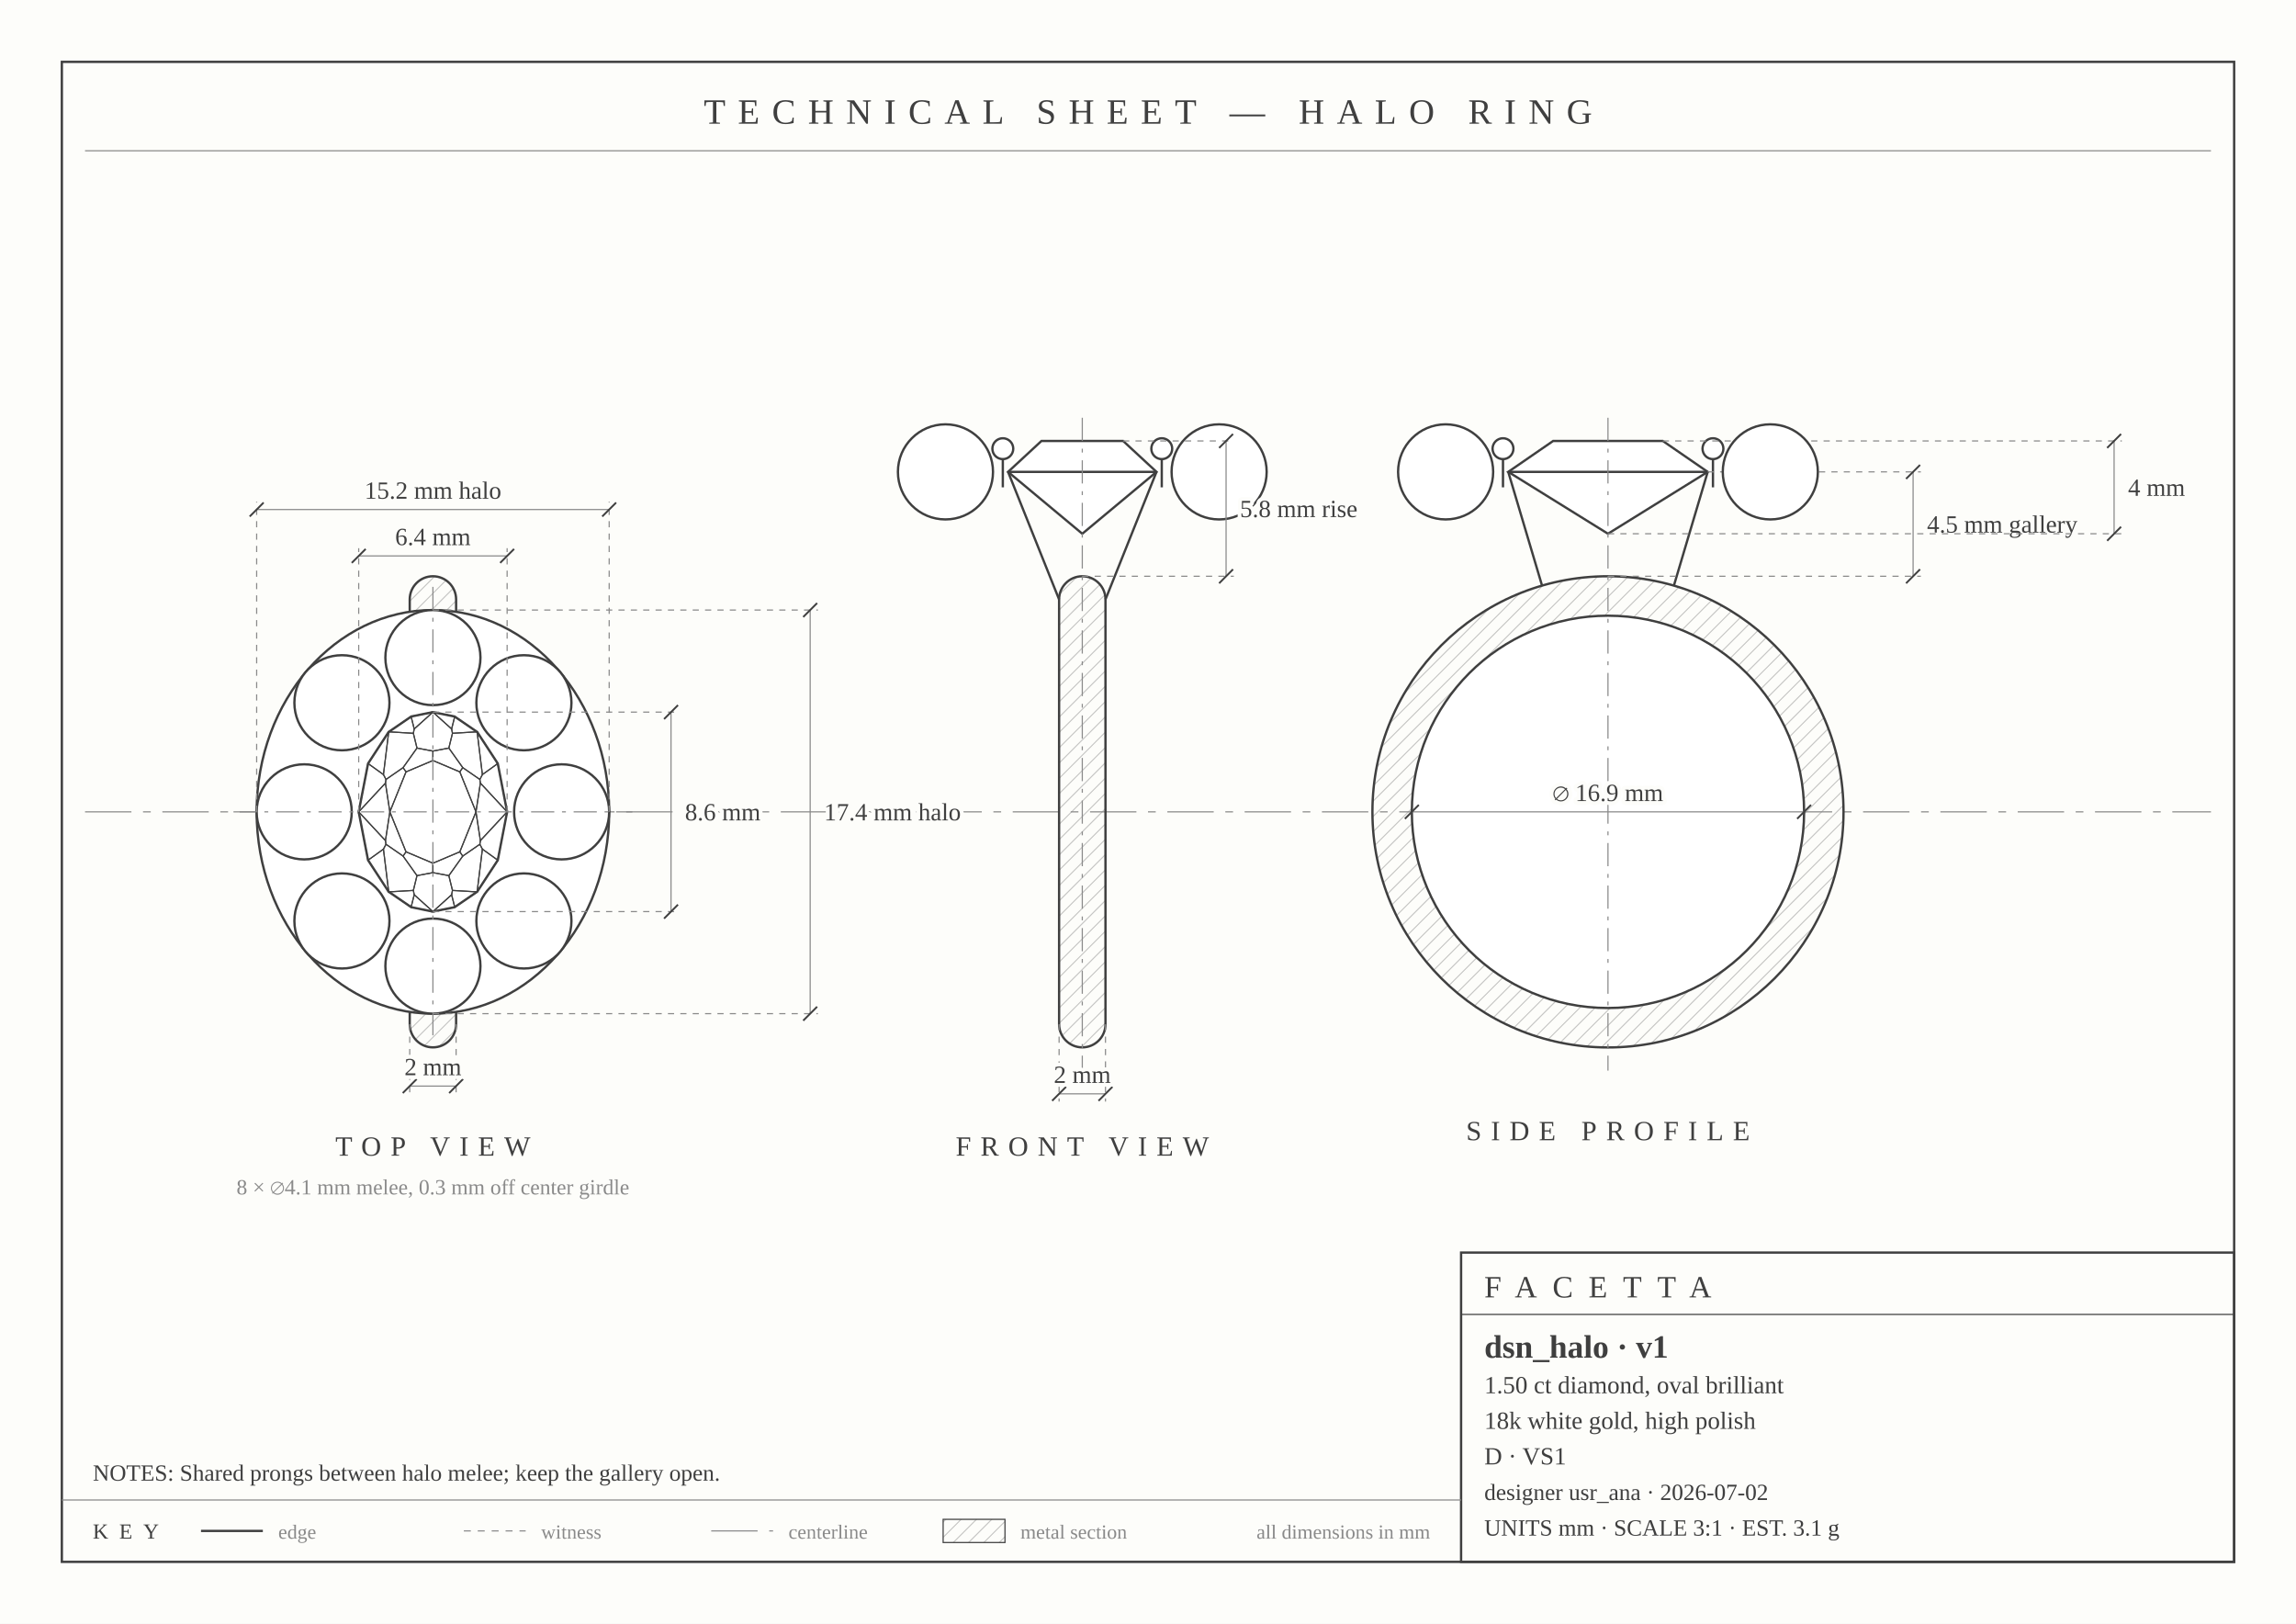
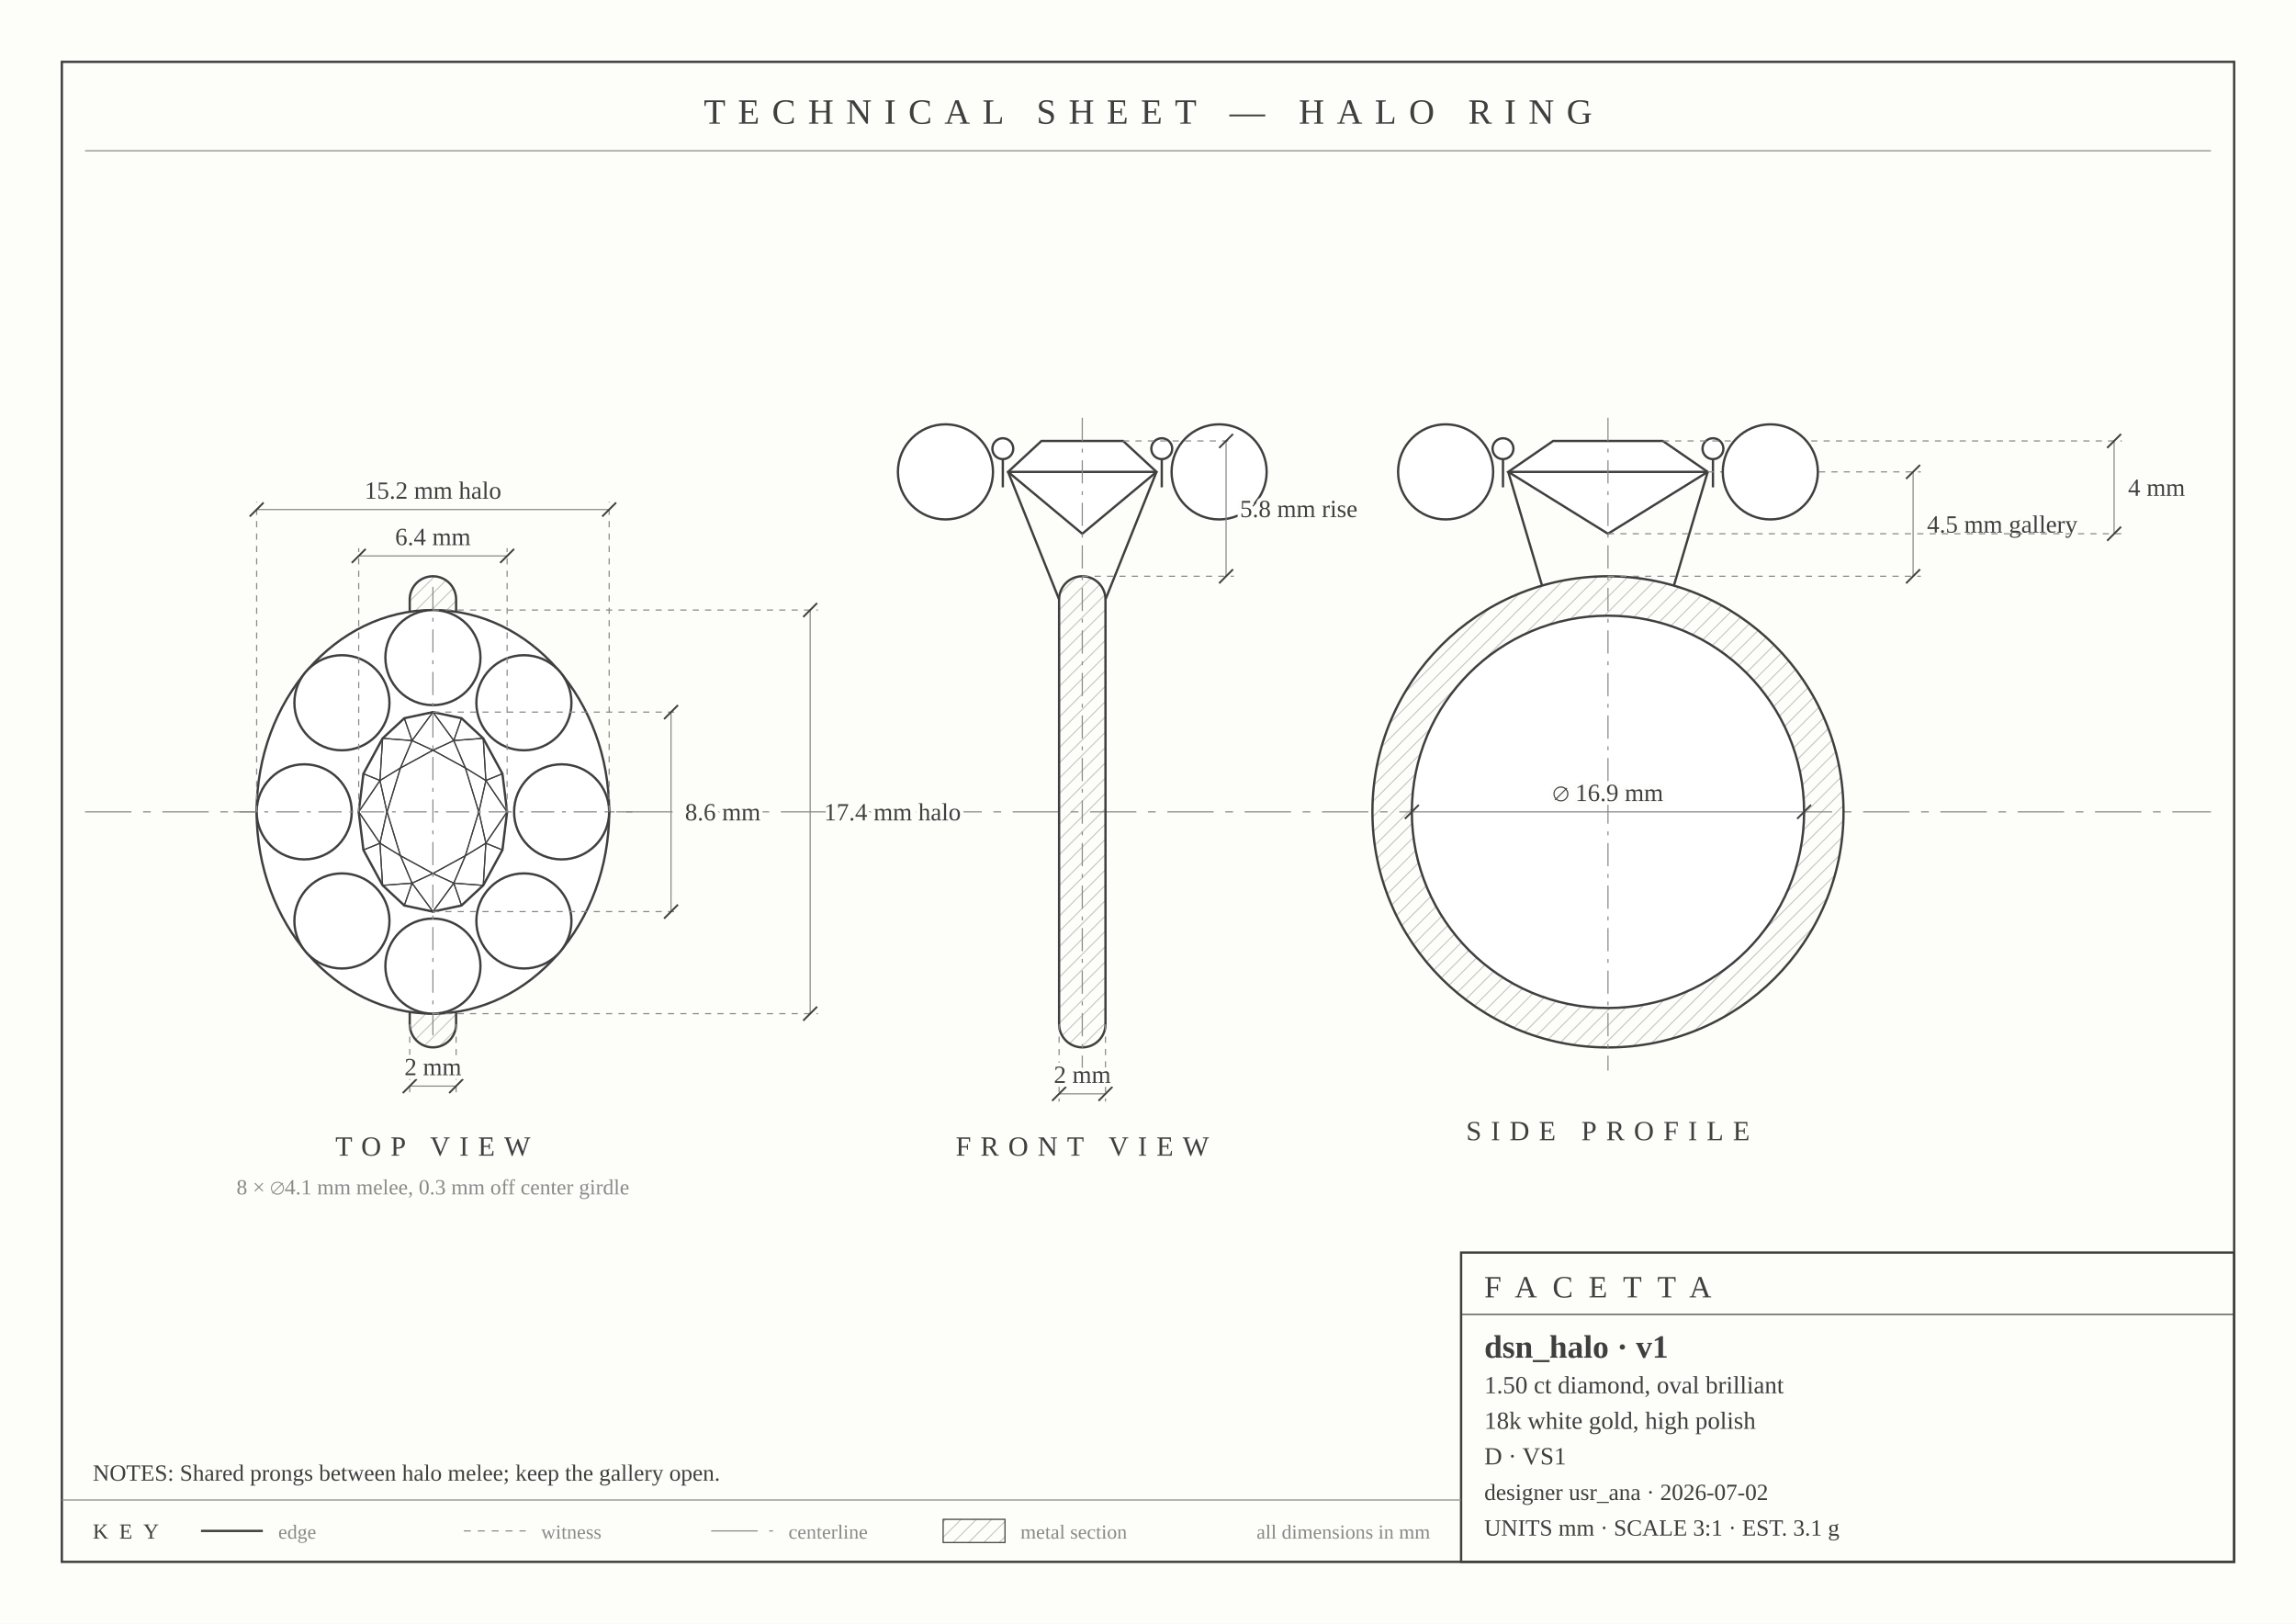
<svg xmlns="http://www.w3.org/2000/svg" viewBox="0 0 297 210" width="297mm" height="210mm" font-family="Georgia, 'Times New Roman', serif">
  <defs>
    <pattern id="hatch" width="1.4" height="1.4" patternTransform="rotate(45)" patternUnits="userSpaceOnUse">
      <line x1="0" y1="0" x2="0" y2="1.4" stroke="#8a8a8a" stroke-width="0.12" />
    </pattern>
  </defs>
  <rect x="0" y="0" width="297" height="210" fill="#fdfdfa" />
  <rect x="8" y="8" width="281" height="194" fill="none" stroke="#3f3f3f" stroke-width="0.3" />
  <text x="148.50" y="16.00" font-family="Georgia, 'Times New Roman', serif" font-size="4.6" fill="#3f3f3f" text-anchor="middle" letter-spacing="1.6">TECHNICAL SHEET — HALO RING</text>
  <line x1="11.00" y1="19.50" x2="286.00" y2="19.50" stroke="#8a8a8a" stroke-width="0.15" />
  <line x1="11.00" y1="105.00" x2="286.00" y2="105.00" stroke="#8a8a8a" stroke-width="0.15" stroke-dasharray="6 1.5 1 1.5" />
  <rect x="53.00" y="74.53" width="6.00" height="60.93" rx="3.00" fill="url(#hatch)" stroke="#3f3f3f" stroke-width="0.3" />
  <ellipse cx="56.00" cy="105.00" rx="22.80" ry="26.10" fill="#ffffff" stroke="#3f3f3f" stroke-width="0.3" />
  <circle cx="56.00" cy="85.05" r="6.15" fill="#ffffff" stroke="#3f3f3f" stroke-width="0.3" />
  <circle cx="67.77" cy="90.89" r="6.15" fill="#ffffff" stroke="#3f3f3f" stroke-width="0.3" />
  <circle cx="72.65" cy="105.00" r="6.15" fill="#ffffff" stroke="#3f3f3f" stroke-width="0.3" />
  <circle cx="67.77" cy="119.11" r="6.15" fill="#ffffff" stroke="#3f3f3f" stroke-width="0.3" />
  <circle cx="56.00" cy="124.95" r="6.15" fill="#ffffff" stroke="#3f3f3f" stroke-width="0.3" />
  <circle cx="44.23" cy="119.11" r="6.15" fill="#ffffff" stroke="#3f3f3f" stroke-width="0.3" />
  <circle cx="39.35" cy="105.00" r="6.15" fill="#ffffff" stroke="#3f3f3f" stroke-width="0.3" />
  <circle cx="44.23" cy="90.89" r="6.15" fill="#ffffff" stroke="#3f3f3f" stroke-width="0.3" />
-   <polygon points="46.40,105.00 47.61,98.75 50.28,94.66 50.30,94.65 53.18,92.68 53.19,92.67 56.00,92.10 56.00,92.10 56.00,92.10 58.81,92.67 58.82,92.68 61.70,94.65 61.72,94.66 64.39,98.75 65.60,105.00 64.39,111.25 61.72,115.34 61.70,115.35 58.82,117.32 58.81,117.33 56.00,117.90 56.00,117.90 56.00,117.90 53.19,117.33 53.18,117.32 50.30,115.35 50.28,115.34 47.61,111.25" fill="#ffffff" stroke="#3f3f3f" stroke-width="0.3" />
-   <polygon points="58.53,94.84 58.06,96.75 56.00,97.14 53.94,96.75 53.47,94.84 53.58,94.28 56.00,92.10 58.42,94.28" fill="none" stroke="#3f3f3f" stroke-width="0.15" />
-   <polygon points="61.72,94.66 61.72,94.66 62.40,100.18 62.07,100.81 59.86,99.28 58.06,96.75 58.53,94.84 61.70,94.65" fill="none" stroke="#3f3f3f" stroke-width="0.15" />
-   <polygon points="65.60,105.00 65.60,105.00 65.60,105.00 62.14,108.72 61.57,105.00 62.14,101.28" fill="none" stroke="#3f3f3f" stroke-width="0.15" />
-   <polygon points="62.07,109.19 62.40,109.82 61.72,115.34 61.72,115.34 61.70,115.35 58.53,115.16 58.06,113.25 59.86,110.72" fill="none" stroke="#3f3f3f" stroke-width="0.15" />
-   <polygon points="58.06,113.25 58.53,115.16 58.42,115.72 56.00,117.90 53.58,115.72 53.47,115.16 53.94,113.25 56.00,112.86" fill="none" stroke="#3f3f3f" stroke-width="0.15" />
-   <polygon points="53.94,113.25 53.47,115.16 50.30,115.35 50.28,115.34 50.28,115.34 49.60,109.82 49.93,109.19 52.14,110.72" fill="none" stroke="#3f3f3f" stroke-width="0.15" />
-   <polygon points="49.86,108.72 46.40,105.00 46.40,105.00 46.40,105.00 49.86,101.28 50.43,105.00" fill="none" stroke="#3f3f3f" stroke-width="0.15" />
-   <polygon points="53.47,94.84 53.94,96.75 52.14,99.28 49.93,100.81 49.60,100.18 50.28,94.66 50.28,94.66 50.30,94.65" fill="none" stroke="#3f3f3f" stroke-width="0.15" />
-   <polygon points="58.81,92.67 58.82,92.68 58.42,94.28 56.00,92.10 56.00,92.10 56.00,92.10" fill="none" stroke="#3f3f3f" stroke-width="0.15" />
-   <polygon points="61.70,94.65 58.53,94.84 58.42,94.28 58.82,92.68" fill="none" stroke="#3f3f3f" stroke-width="0.15" />
-   <polygon points="64.39,98.75 64.39,98.75 62.40,100.18 61.72,94.66" fill="none" stroke="#3f3f3f" stroke-width="0.15" />
-   <polygon points="64.39,98.75 65.60,105.00 62.14,101.28 62.07,100.81 62.40,100.18" fill="none" stroke="#3f3f3f" stroke-width="0.15" />
-   <polygon points="65.60,105.00 64.39,111.25 62.40,109.82 62.07,109.19 62.14,108.72" fill="none" stroke="#3f3f3f" stroke-width="0.15" />
-   <polygon points="64.39,111.25 64.39,111.25 61.72,115.34 62.40,109.82" fill="none" stroke="#3f3f3f" stroke-width="0.15" />
-   <polygon points="61.70,115.35 58.82,117.32 58.42,115.72 58.53,115.16" fill="none" stroke="#3f3f3f" stroke-width="0.15" />
-   <polygon points="58.42,115.72 58.82,117.32 58.81,117.33 56.00,117.90 56.00,117.90 56.00,117.90" fill="none" stroke="#3f3f3f" stroke-width="0.15" />
-   <polygon points="56.00,117.90 56.00,117.90 53.19,117.33 53.18,117.32 53.58,115.72" fill="none" stroke="#3f3f3f" stroke-width="0.15" />
-   <polygon points="53.47,115.16 53.58,115.72 53.18,117.32 50.30,115.35" fill="none" stroke="#3f3f3f" stroke-width="0.15" />
-   <polygon points="49.60,109.82 50.28,115.34 47.61,111.25 47.61,111.25" fill="none" stroke="#3f3f3f" stroke-width="0.15" />
-   <polygon points="49.93,109.19 49.60,109.82 47.61,111.25 46.40,105.00 49.86,108.72" fill="none" stroke="#3f3f3f" stroke-width="0.15" />
-   <polygon points="49.60,100.18 49.93,100.81 49.86,101.28 46.40,105.00 47.61,98.75" fill="none" stroke="#3f3f3f" stroke-width="0.15" />
-   <polygon points="50.28,94.66 49.60,100.18 47.61,98.75 47.61,98.75" fill="none" stroke="#3f3f3f" stroke-width="0.15" />
-   <polygon points="53.58,94.28 53.47,94.84 50.30,94.65 53.18,92.68" fill="none" stroke="#3f3f3f" stroke-width="0.15" />
-   <polygon points="56.00,92.10 56.00,92.10 53.58,94.28 53.18,92.68 53.19,92.67" fill="none" stroke="#3f3f3f" stroke-width="0.15" />
-   <polygon points="58.06,96.75 59.86,99.28 59.48,99.83 56.00,98.36 56.00,97.14" fill="none" stroke="#3f3f3f" stroke-width="0.15" />
-   <polygon points="59.86,99.28 62.07,100.81 62.14,101.28 61.57,105.00 61.57,105.00 59.48,99.83" fill="none" stroke="#3f3f3f" stroke-width="0.15" />
-   <polygon points="61.57,105.00 62.14,108.72 62.07,109.19 59.86,110.72 59.48,110.17 61.57,105.00" fill="none" stroke="#3f3f3f" stroke-width="0.15" />
-   <polygon points="59.48,110.17 59.86,110.72 58.06,113.25 56.00,112.86 56.00,111.64" fill="none" stroke="#3f3f3f" stroke-width="0.15" />
-   <polygon points="56.00,111.64 56.00,112.86 53.94,113.25 52.14,110.72 52.52,110.17" fill="none" stroke="#3f3f3f" stroke-width="0.15" />
-   <polygon points="52.52,110.17 52.14,110.72 49.93,109.19 49.86,108.72 50.43,105.00 50.43,105.00" fill="none" stroke="#3f3f3f" stroke-width="0.15" />
-   <polygon points="50.43,105.00 50.43,105.00 49.86,101.28 49.93,100.81 52.14,99.28 52.52,99.83" fill="none" stroke="#3f3f3f" stroke-width="0.15" />
-   <polygon points="56.00,97.14 56.00,98.36 52.52,99.83 52.14,99.28 53.94,96.75" fill="none" stroke="#3f3f3f" stroke-width="0.15" />
-   <polygon points="59.48,99.83 61.57,105.00 59.48,110.17 56.00,111.64 52.52,110.17 50.43,105.00 52.52,99.83 56.00,98.36" fill="none" stroke="#3f3f3f" stroke-width="0.15" />
+   <polygon points="46.40,105.00 47.01,100.07 49.49,95.50 49.50,95.49 52.30,92.89 52.30,92.89 56.00,92.10 59.70,92.89 59.70,92.89 62.50,95.49 62.51,95.50 64.99,100.07 65.60,105.00 64.99,109.93 62.51,114.50 62.50,114.51 59.70,117.11 59.70,117.11 56.00,117.90 52.30,117.11 52.30,117.11 49.50,114.51 49.49,114.50 47.01,109.93" fill="#ffffff" stroke="#3f3f3f" stroke-width="0.3" />
+   <polygon points="58.70,95.78 58.70,95.78 56.00,97.03 56.00,97.03 53.30,95.78 53.30,95.78 56.00,92.10" fill="none" stroke="#3f3f3f" stroke-width="0.15" />
+   <polygon points="53.30,114.22 53.30,114.22 56.00,112.97 56.00,112.97 58.70,114.22 58.70,114.22 56.00,117.90" fill="none" stroke="#3f3f3f" stroke-width="0.15" />
+   <polygon points="53.30,95.78 53.30,95.78 51.80,99.32 49.15,100.95 49.15,100.94 49.49,95.50 49.50,95.49 49.50,95.49 53.30,95.78" fill="none" stroke="#3f3f3f" stroke-width="0.15" />
+   <polygon points="53.30,114.22 53.30,114.22 53.30,114.22 49.50,114.51 49.50,114.51 49.49,114.50 49.15,109.06 49.15,109.05 51.80,110.68" fill="none" stroke="#3f3f3f" stroke-width="0.15" />
+   <polygon points="62.50,95.49 62.51,95.50 62.85,100.94 62.85,100.95 60.20,99.32 58.70,95.78 58.70,95.78 58.70,95.78 62.50,95.49" fill="none" stroke="#3f3f3f" stroke-width="0.15" />
+   <polygon points="62.51,114.50 62.50,114.51 62.50,114.51 58.70,114.22 58.70,114.22 58.70,114.22 60.20,110.68 62.85,109.05 62.85,109.06" fill="none" stroke="#3f3f3f" stroke-width="0.15" />
+   <polygon points="49.15,100.95 50.05,105.00 49.15,109.05 46.40,105.00" fill="none" stroke="#3f3f3f" stroke-width="0.15" />
+   <polygon points="62.85,109.05 61.95,105.00 62.85,100.95 65.60,105.00" fill="none" stroke="#3f3f3f" stroke-width="0.15" />
+   <polygon points="56.00,92.10 56.00,92.10 53.30,95.78 53.30,95.78 52.30,92.89 52.30,92.89" fill="none" stroke="#3f3f3f" stroke-width="0.15" />
+   <polygon points="56.00,117.90 56.00,117.90 52.30,117.11 52.30,117.11 53.30,114.22 53.30,114.22" fill="none" stroke="#3f3f3f" stroke-width="0.15" />
+   <polygon points="59.70,92.89 59.70,92.89 58.70,95.78 58.70,95.78 56.00,92.10 56.00,92.10 56.00,92.10" fill="none" stroke="#3f3f3f" stroke-width="0.15" />
+   <polygon points="58.70,114.22 58.70,114.22 59.70,117.11 59.70,117.11 56.00,117.90 56.00,117.90 56.00,117.90" fill="none" stroke="#3f3f3f" stroke-width="0.15" />
+   <polygon points="60.20,110.67 56.00,112.97 56.00,112.97 51.80,110.67 50.07,105.00 51.80,99.33 56.00,97.03 56.00,97.03 60.20,99.33 61.93,105.00" fill="none" stroke="#3f3f3f" stroke-width="0.15" />
+   <polygon points="56.00,97.03 51.80,99.33 51.80,99.32 53.30,95.78" fill="none" stroke="#3f3f3f" stroke-width="0.15" />
+   <polygon points="56.00,112.97 53.30,114.22 51.80,110.68 51.80,110.67" fill="none" stroke="#3f3f3f" stroke-width="0.15" />
+   <polygon points="58.70,95.78 60.20,99.32 60.20,99.33 56.00,97.03" fill="none" stroke="#3f3f3f" stroke-width="0.15" />
+   <polygon points="60.20,110.68 58.70,114.22 56.00,112.97 60.20,110.67" fill="none" stroke="#3f3f3f" stroke-width="0.15" />
+   <polygon points="51.80,99.32 51.80,99.33 50.07,105.00 50.05,105.00 49.15,100.95 49.15,100.95" fill="none" stroke="#3f3f3f" stroke-width="0.15" />
+   <polygon points="51.80,110.67 51.80,110.68 49.15,109.05 49.15,109.05 50.05,105.00 50.07,105.00" fill="none" stroke="#3f3f3f" stroke-width="0.15" />
+   <polygon points="62.85,100.95 61.95,105.00 61.93,105.00 60.20,99.33 60.20,99.32 62.85,100.95" fill="none" stroke="#3f3f3f" stroke-width="0.15" />
+   <polygon points="61.93,105.00 61.95,105.00 62.85,109.05 62.85,109.05 60.20,110.68 60.20,110.67" fill="none" stroke="#3f3f3f" stroke-width="0.15" />
+   <polygon points="52.30,92.89 53.30,95.78 49.50,95.49" fill="none" stroke="#3f3f3f" stroke-width="0.15" />
+   <polygon points="53.30,114.22 52.30,117.11 49.50,114.51" fill="none" stroke="#3f3f3f" stroke-width="0.15" />
+   <polygon points="62.50,95.49 58.70,95.78 59.70,92.89" fill="none" stroke="#3f3f3f" stroke-width="0.15" />
+   <polygon points="62.50,114.51 59.70,117.11 58.70,114.22" fill="none" stroke="#3f3f3f" stroke-width="0.15" />
+   <polygon points="49.49,95.50 49.15,100.94 47.01,100.07" fill="none" stroke="#3f3f3f" stroke-width="0.15" />
+   <polygon points="49.15,109.06 49.49,114.50 47.01,109.93" fill="none" stroke="#3f3f3f" stroke-width="0.15" />
+   <polygon points="62.85,100.94 62.51,95.50 64.99,100.07" fill="none" stroke="#3f3f3f" stroke-width="0.15" />
+   <polygon points="64.99,109.93 62.51,114.50 62.85,109.06" fill="none" stroke="#3f3f3f" stroke-width="0.15" />
+   <polygon points="49.15,109.05 49.15,109.05 49.15,109.06 47.01,109.93 47.01,109.93 46.40,105.00 46.40,105.00 46.40,105.00" fill="none" stroke="#3f3f3f" stroke-width="0.15" />
+   <polygon points="49.15,100.94 49.15,100.95 49.15,100.95 46.40,105.00 46.40,105.00 47.01,100.07 47.01,100.07" fill="none" stroke="#3f3f3f" stroke-width="0.15" />
+   <polygon points="65.60,105.00 65.60,105.00 64.99,109.93 64.99,109.93 62.85,109.06 62.85,109.05 62.85,109.05" fill="none" stroke="#3f3f3f" stroke-width="0.15" />
+   <polygon points="64.99,100.07 64.99,100.07 65.60,105.00 65.60,105.00 65.60,105.00 62.85,100.95 62.85,100.95 62.85,100.94" fill="none" stroke="#3f3f3f" stroke-width="0.15" />
  <line x1="56.00" y1="75.90" x2="56.00" y2="134.10" stroke="#8a8a8a" stroke-width="0.15" stroke-dasharray="3 1 0.5 1" />
  <line x1="30.20" y1="105.00" x2="81.80" y2="105.00" stroke="#8a8a8a" stroke-width="0.15" stroke-dasharray="3 1 0.5 1" />
  <line x1="46.40" y1="105.00" x2="46.40" y2="70.90" stroke="#8a8a8a" stroke-width="0.15" stroke-dasharray="0.8 0.8" />
  <line x1="65.60" y1="105.00" x2="65.60" y2="70.90" stroke="#8a8a8a" stroke-width="0.15" stroke-dasharray="0.8 0.8" />
  <line x1="46.40" y1="71.90" x2="65.60" y2="71.90" stroke="#8a8a8a" stroke-width="0.15" />
  <line x1="45.50" y1="72.80" x2="47.30" y2="71.00" stroke="#3f3f3f" stroke-width="0.24" />
  <line x1="64.70" y1="72.80" x2="66.50" y2="71.00" stroke="#3f3f3f" stroke-width="0.24" />
  <text x="56.00" y="70.50" font-family="Georgia, 'Times New Roman', serif" font-size="3.2" fill="#3f3f3f" text-anchor="middle" stroke="#fdfdfa" stroke-width="1.0" stroke-linejoin="round" paint-order="stroke">6.4 mm</text>
  <line x1="33.20" y1="105.00" x2="33.20" y2="64.90" stroke="#8a8a8a" stroke-width="0.15" stroke-dasharray="0.8 0.8" />
  <line x1="78.80" y1="105.00" x2="78.80" y2="64.90" stroke="#8a8a8a" stroke-width="0.15" stroke-dasharray="0.8 0.8" />
  <line x1="33.20" y1="65.90" x2="78.80" y2="65.90" stroke="#8a8a8a" stroke-width="0.15" />
  <line x1="32.30" y1="66.80" x2="34.10" y2="65.00" stroke="#3f3f3f" stroke-width="0.24" />
  <line x1="77.90" y1="66.80" x2="79.70" y2="65.00" stroke="#3f3f3f" stroke-width="0.24" />
  <text x="56.00" y="64.50" font-family="Georgia, 'Times New Roman', serif" font-size="3.2" fill="#3f3f3f" text-anchor="middle" stroke="#fdfdfa" stroke-width="1.0" stroke-linejoin="round" paint-order="stroke">15.2 mm halo</text>
  <line x1="56.00" y1="92.10" x2="87.80" y2="92.10" stroke="#8a8a8a" stroke-width="0.15" stroke-dasharray="0.8 0.8" />
  <line x1="56.00" y1="117.90" x2="87.80" y2="117.90" stroke="#8a8a8a" stroke-width="0.15" stroke-dasharray="0.8 0.8" />
  <line x1="86.80" y1="92.10" x2="86.80" y2="117.90" stroke="#8a8a8a" stroke-width="0.15" />
  <line x1="85.90" y1="93.00" x2="87.70" y2="91.20" stroke="#3f3f3f" stroke-width="0.24" />
  <line x1="85.90" y1="118.80" x2="87.70" y2="117.00" stroke="#3f3f3f" stroke-width="0.24" />
  <text x="88.60" y="106.10" font-family="Georgia, 'Times New Roman', serif" font-size="3.2" fill="#3f3f3f" text-anchor="start" stroke="#fdfdfa" stroke-width="1.0" stroke-linejoin="round" paint-order="stroke">8.6 mm</text>
  <line x1="56.00" y1="78.90" x2="105.80" y2="78.90" stroke="#8a8a8a" stroke-width="0.15" stroke-dasharray="0.8 0.8" />
  <line x1="56.00" y1="131.10" x2="105.80" y2="131.10" stroke="#8a8a8a" stroke-width="0.15" stroke-dasharray="0.8 0.8" />
  <line x1="104.80" y1="78.90" x2="104.80" y2="131.10" stroke="#8a8a8a" stroke-width="0.15" />
  <line x1="103.90" y1="79.80" x2="105.70" y2="78.00" stroke="#3f3f3f" stroke-width="0.24" />
  <line x1="103.90" y1="132.00" x2="105.70" y2="130.20" stroke="#3f3f3f" stroke-width="0.24" />
  <text x="106.60" y="106.10" font-family="Georgia, 'Times New Roman', serif" font-size="3.2" fill="#3f3f3f" text-anchor="start" stroke="#fdfdfa" stroke-width="1.0" stroke-linejoin="round" paint-order="stroke">17.4 mm halo</text>
  <line x1="53.00" y1="132.47" x2="53.00" y2="141.47" stroke="#8a8a8a" stroke-width="0.15" stroke-dasharray="0.8 0.8" />
  <line x1="59.00" y1="132.47" x2="59.00" y2="141.47" stroke="#8a8a8a" stroke-width="0.15" stroke-dasharray="0.8 0.8" />
  <line x1="53.00" y1="140.47" x2="59.00" y2="140.47" stroke="#8a8a8a" stroke-width="0.15" />
  <line x1="52.10" y1="141.37" x2="53.90" y2="139.56" stroke="#3f3f3f" stroke-width="0.24" />
  <line x1="58.10" y1="141.37" x2="59.90" y2="139.56" stroke="#3f3f3f" stroke-width="0.24" />
  <text x="56.00" y="139.06" font-family="Georgia, 'Times New Roman', serif" font-size="3.2" fill="#3f3f3f" text-anchor="middle" stroke="#fdfdfa" stroke-width="1.0" stroke-linejoin="round" paint-order="stroke">2 mm</text>
  <text x="56.00" y="149.47" font-family="Georgia, 'Times New Roman', serif" font-size="3.6" fill="#3f3f3f" text-anchor="middle" letter-spacing="1.2">TOP VIEW</text>
  <text x="56.00" y="154.47" font-family="Georgia, 'Times New Roman', serif" font-size="2.8" fill="#8a8a8a" text-anchor="middle">8 × ⌀4.1 mm melee, 0.3 mm off center girdle</text>
  <rect x="137.00" y="74.53" width="6.00" height="60.93" rx="3.00" fill="url(#hatch)" stroke="#3f3f3f" stroke-width="0.3" />
  <line x1="137.00" y1="77.53" x2="130.40" y2="61.03" stroke="#3f3f3f" stroke-width="0.3" />
  <line x1="143.00" y1="77.53" x2="149.60" y2="61.03" stroke="#3f3f3f" stroke-width="0.3" />
  <polygon points="134.72,57.03 145.28,57.03 149.60,61.03 140.00,69.03 130.40,61.03" fill="#ffffff" stroke="#3f3f3f" stroke-width="0.3" />
  <line x1="130.40" y1="61.03" x2="149.60" y2="61.03" stroke="#3f3f3f" stroke-width="0.3" />
  <line x1="140.00" y1="54.03" x2="140.00" y2="138.47" stroke="#8a8a8a" stroke-width="0.15" stroke-dasharray="3 1 0.5 1" />
  <line x1="129.72" y1="63.03" x2="129.72" y2="58.03" stroke="#3f3f3f" stroke-width="0.3" />
  <circle cx="129.72" cy="58.03" r="1.35" fill="#ffffff" stroke="#3f3f3f" stroke-width="0.3" />
  <line x1="150.28" y1="63.03" x2="150.28" y2="58.03" stroke="#3f3f3f" stroke-width="0.3" />
  <circle cx="150.28" cy="58.03" r="1.35" fill="#ffffff" stroke="#3f3f3f" stroke-width="0.3" />
  <circle cx="122.30" cy="61.03" r="6.15" fill="#ffffff" stroke="#3f3f3f" stroke-width="0.3" />
  <circle cx="157.70" cy="61.03" r="6.15" fill="#ffffff" stroke="#3f3f3f" stroke-width="0.3" />
  <line x1="145.28" y1="57.03" x2="159.60" y2="57.03" stroke="#8a8a8a" stroke-width="0.15" stroke-dasharray="0.8 0.8" />
  <line x1="140.00" y1="74.53" x2="159.60" y2="74.53" stroke="#8a8a8a" stroke-width="0.15" stroke-dasharray="0.8 0.8" />
  <line x1="158.60" y1="57.03" x2="158.60" y2="74.53" stroke="#8a8a8a" stroke-width="0.15" />
  <line x1="157.70" y1="57.93" x2="159.50" y2="56.13" stroke="#3f3f3f" stroke-width="0.24" />
  <line x1="157.70" y1="75.44" x2="159.50" y2="73.63" stroke="#3f3f3f" stroke-width="0.24" />
  <text x="160.40" y="66.88" font-family="Georgia, 'Times New Roman', serif" font-size="3.2" fill="#3f3f3f" text-anchor="start" stroke="#fdfdfa" stroke-width="1.0" stroke-linejoin="round" paint-order="stroke">5.8 mm rise</text>
  <line x1="137.00" y1="132.47" x2="137.00" y2="142.47" stroke="#8a8a8a" stroke-width="0.15" stroke-dasharray="0.8 0.8" />
  <line x1="143.00" y1="132.47" x2="143.00" y2="142.47" stroke="#8a8a8a" stroke-width="0.15" stroke-dasharray="0.8 0.8" />
  <line x1="137.00" y1="141.47" x2="143.00" y2="141.47" stroke="#8a8a8a" stroke-width="0.15" />
  <line x1="136.10" y1="142.37" x2="137.90" y2="140.56" stroke="#3f3f3f" stroke-width="0.24" />
  <line x1="142.10" y1="142.37" x2="143.90" y2="140.56" stroke="#3f3f3f" stroke-width="0.24" />
  <text x="140.00" y="140.06" font-family="Georgia, 'Times New Roman', serif" font-size="3.2" fill="#3f3f3f" text-anchor="middle" stroke="#fdfdfa" stroke-width="1.0" stroke-linejoin="round" paint-order="stroke">2 mm</text>
  <text x="140.00" y="149.47" font-family="Georgia, 'Times New Roman', serif" font-size="3.6" fill="#3f3f3f" text-anchor="middle" letter-spacing="1.2">FRONT VIEW</text>
  <circle cx="208.00" cy="105.00" r="30.47" fill="url(#hatch)" stroke="#3f3f3f" stroke-width="0.3" />
  <circle cx="208.00" cy="105.00" r="25.37" fill="#ffffff" stroke="#3f3f3f" stroke-width="0.3" />
  <line x1="199.47" y1="75.73" x2="195.10" y2="61.03" stroke="#3f3f3f" stroke-width="0.3" />
  <line x1="216.53" y1="75.73" x2="220.90" y2="61.03" stroke="#3f3f3f" stroke-width="0.3" />
  <polygon points="200.91,57.03 215.09,57.03 220.90,61.03 208.00,69.03 195.10,61.03" fill="#ffffff" stroke="#3f3f3f" stroke-width="0.3" />
  <line x1="195.10" y1="61.03" x2="220.90" y2="61.03" stroke="#3f3f3f" stroke-width="0.3" />
  <line x1="208.00" y1="54.03" x2="208.00" y2="138.47" stroke="#8a8a8a" stroke-width="0.15" stroke-dasharray="3 1 0.5 1" />
  <line x1="194.42" y1="63.03" x2="194.42" y2="58.03" stroke="#3f3f3f" stroke-width="0.3" />
  <circle cx="194.42" cy="58.03" r="1.35" fill="#ffffff" stroke="#3f3f3f" stroke-width="0.3" />
  <line x1="221.58" y1="63.03" x2="221.58" y2="58.03" stroke="#3f3f3f" stroke-width="0.3" />
  <circle cx="221.58" cy="58.03" r="1.35" fill="#ffffff" stroke="#3f3f3f" stroke-width="0.3" />
  <line x1="182.63" y1="105.00" x2="233.37" y2="105.00" stroke="#8a8a8a" stroke-width="0.15" />
  <line x1="181.73" y1="105.90" x2="183.53" y2="104.10" stroke="#3f3f3f" stroke-width="0.24" />
  <line x1="232.47" y1="105.90" x2="234.27" y2="104.10" stroke="#3f3f3f" stroke-width="0.24" />
  <text x="208.00" y="103.60" font-family="Georgia, 'Times New Roman', serif" font-size="3.2" fill="#3f3f3f" text-anchor="middle" stroke="#fdfdfa" stroke-width="1.0" stroke-linejoin="round" paint-order="stroke">⌀ 16.9 mm</text>
  <line x1="220.90" y1="61.03" x2="248.47" y2="61.03" stroke="#8a8a8a" stroke-width="0.15" stroke-dasharray="0.8 0.8" />
  <line x1="208.00" y1="74.53" x2="248.47" y2="74.53" stroke="#8a8a8a" stroke-width="0.15" stroke-dasharray="0.8 0.8" />
  <line x1="247.47" y1="61.03" x2="247.47" y2="74.53" stroke="#8a8a8a" stroke-width="0.15" />
  <line x1="246.56" y1="61.93" x2="248.37" y2="60.13" stroke="#3f3f3f" stroke-width="0.24" />
  <line x1="246.56" y1="75.44" x2="248.37" y2="73.63" stroke="#3f3f3f" stroke-width="0.24" />
  <text x="249.27" y="68.88" font-family="Georgia, 'Times New Roman', serif" font-size="3.2" fill="#3f3f3f" text-anchor="start" stroke="#fdfdfa" stroke-width="1.0" stroke-linejoin="round" paint-order="stroke">4.5 mm gallery</text>
  <line x1="215.09" y1="57.03" x2="274.47" y2="57.03" stroke="#8a8a8a" stroke-width="0.15" stroke-dasharray="0.8 0.8" />
  <line x1="208.00" y1="69.03" x2="274.47" y2="69.03" stroke="#8a8a8a" stroke-width="0.15" stroke-dasharray="0.8 0.8" />
  <line x1="273.47" y1="57.03" x2="273.47" y2="69.03" stroke="#8a8a8a" stroke-width="0.15" />
  <line x1="272.57" y1="57.93" x2="274.37" y2="56.13" stroke="#3f3f3f" stroke-width="0.24" />
  <line x1="272.57" y1="69.94" x2="274.37" y2="68.13" stroke="#3f3f3f" stroke-width="0.24" />
  <text x="275.27" y="64.13" font-family="Georgia, 'Times New Roman', serif" font-size="3.2" fill="#3f3f3f" text-anchor="start" stroke="#fdfdfa" stroke-width="1.0" stroke-linejoin="round" paint-order="stroke">4 mm</text>
  <text x="208.00" y="147.47" font-family="Georgia, 'Times New Roman', serif" font-size="3.6" fill="#3f3f3f" text-anchor="middle" letter-spacing="1.2">SIDE PROFILE</text>
  <circle cx="187.00" cy="61.03" r="6.15" fill="#ffffff" stroke="#3f3f3f" stroke-width="0.3" />
  <circle cx="229.00" cy="61.03" r="6.15" fill="#ffffff" stroke="#3f3f3f" stroke-width="0.3" />
  <rect x="189.00" y="162.00" width="100" height="40" fill="none" stroke="#3f3f3f" stroke-width="0.3" />
  <line x1="189.00" y1="170.00" x2="289.00" y2="170.00" stroke="#3f3f3f" stroke-width="0.15" />
  <text x="192.00" y="167.80" font-family="Georgia, 'Times New Roman', serif" font-size="4.0" fill="#3f3f3f" text-anchor="start" letter-spacing="2.0">FACETTA</text>
  <text x="192.00" y="175.60" font-family="Georgia, 'Times New Roman', serif" font-size="4.2" fill="#3f3f3f" text-anchor="start" font-weight="bold">dsn_halo  ·  v1</text>
  <text x="192.00" y="180.20" font-family="Georgia, 'Times New Roman', serif" font-size="3.2" fill="#3f3f3f" text-anchor="start">1.50 ct diamond, oval brilliant</text>
  <text x="192.00" y="184.80" font-family="Georgia, 'Times New Roman', serif" font-size="3.2" fill="#3f3f3f" text-anchor="start">18k white gold, high polish</text>
  <text x="192.00" y="189.40" font-family="Georgia, 'Times New Roman', serif" font-size="3.2" fill="#3f3f3f" text-anchor="start">D  ·  VS1</text>
  <text x="192.00" y="194.00" font-family="Georgia, 'Times New Roman', serif" font-size="3.0" fill="#3f3f3f" text-anchor="start">designer usr_ana  ·  2026-07-02</text>
  <text x="192.00" y="198.60" font-family="Georgia, 'Times New Roman', serif" font-size="3.0" fill="#3f3f3f" text-anchor="start">UNITS mm  ·  SCALE 3:1  ·  EST. 3.1 g</text>
  <line x1="8.00" y1="194.00" x2="189.00" y2="194.00" stroke="#8a8a8a" stroke-width="0.15" />
  <text x="12.00" y="199.00" font-family="Georgia, 'Times New Roman', serif" font-size="2.8" fill="#3f3f3f" text-anchor="start" letter-spacing="1.4">KEY</text>
  <line x1="26.00" y1="198.00" x2="34.00" y2="198.00" stroke="#3f3f3f" stroke-width="0.3" />
  <text x="36.00" y="199.00" font-family="Georgia, 'Times New Roman', serif" font-size="2.6" fill="#8a8a8a" text-anchor="start">edge</text>
  <line x1="60.00" y1="198.00" x2="68.00" y2="198.00" stroke="#8a8a8a" stroke-width="0.15" stroke-dasharray="0.9 0.9" />
  <text x="70.00" y="199.00" font-family="Georgia, 'Times New Roman', serif" font-size="2.6" fill="#8a8a8a" text-anchor="start">witness</text>
  <line x1="92.00" y1="198.00" x2="100.00" y2="198.00" stroke="#8a8a8a" stroke-width="0.15" stroke-dasharray="6 1.5 1 1.5" />
  <text x="102.00" y="199.00" font-family="Georgia, 'Times New Roman', serif" font-size="2.6" fill="#8a8a8a" text-anchor="start">centerline</text>
  <rect x="122.00" y="196.50" width="8" height="3" fill="url(#hatch)" stroke="#3f3f3f" stroke-width="0.15" />
  <text x="132.00" y="199.00" font-family="Georgia, 'Times New Roman', serif" font-size="2.6" fill="#8a8a8a" text-anchor="start">metal section</text>
  <text x="185.00" y="199.00" font-family="Georgia, 'Times New Roman', serif" font-size="2.6" fill="#8a8a8a" text-anchor="end">all dimensions in mm</text>
  <text x="12.00" y="191.50" font-family="Georgia, 'Times New Roman', serif" font-size="3.0" fill="#3f3f3f" text-anchor="start">NOTES: Shared prongs between halo melee; keep the gallery open.</text>
</svg>
